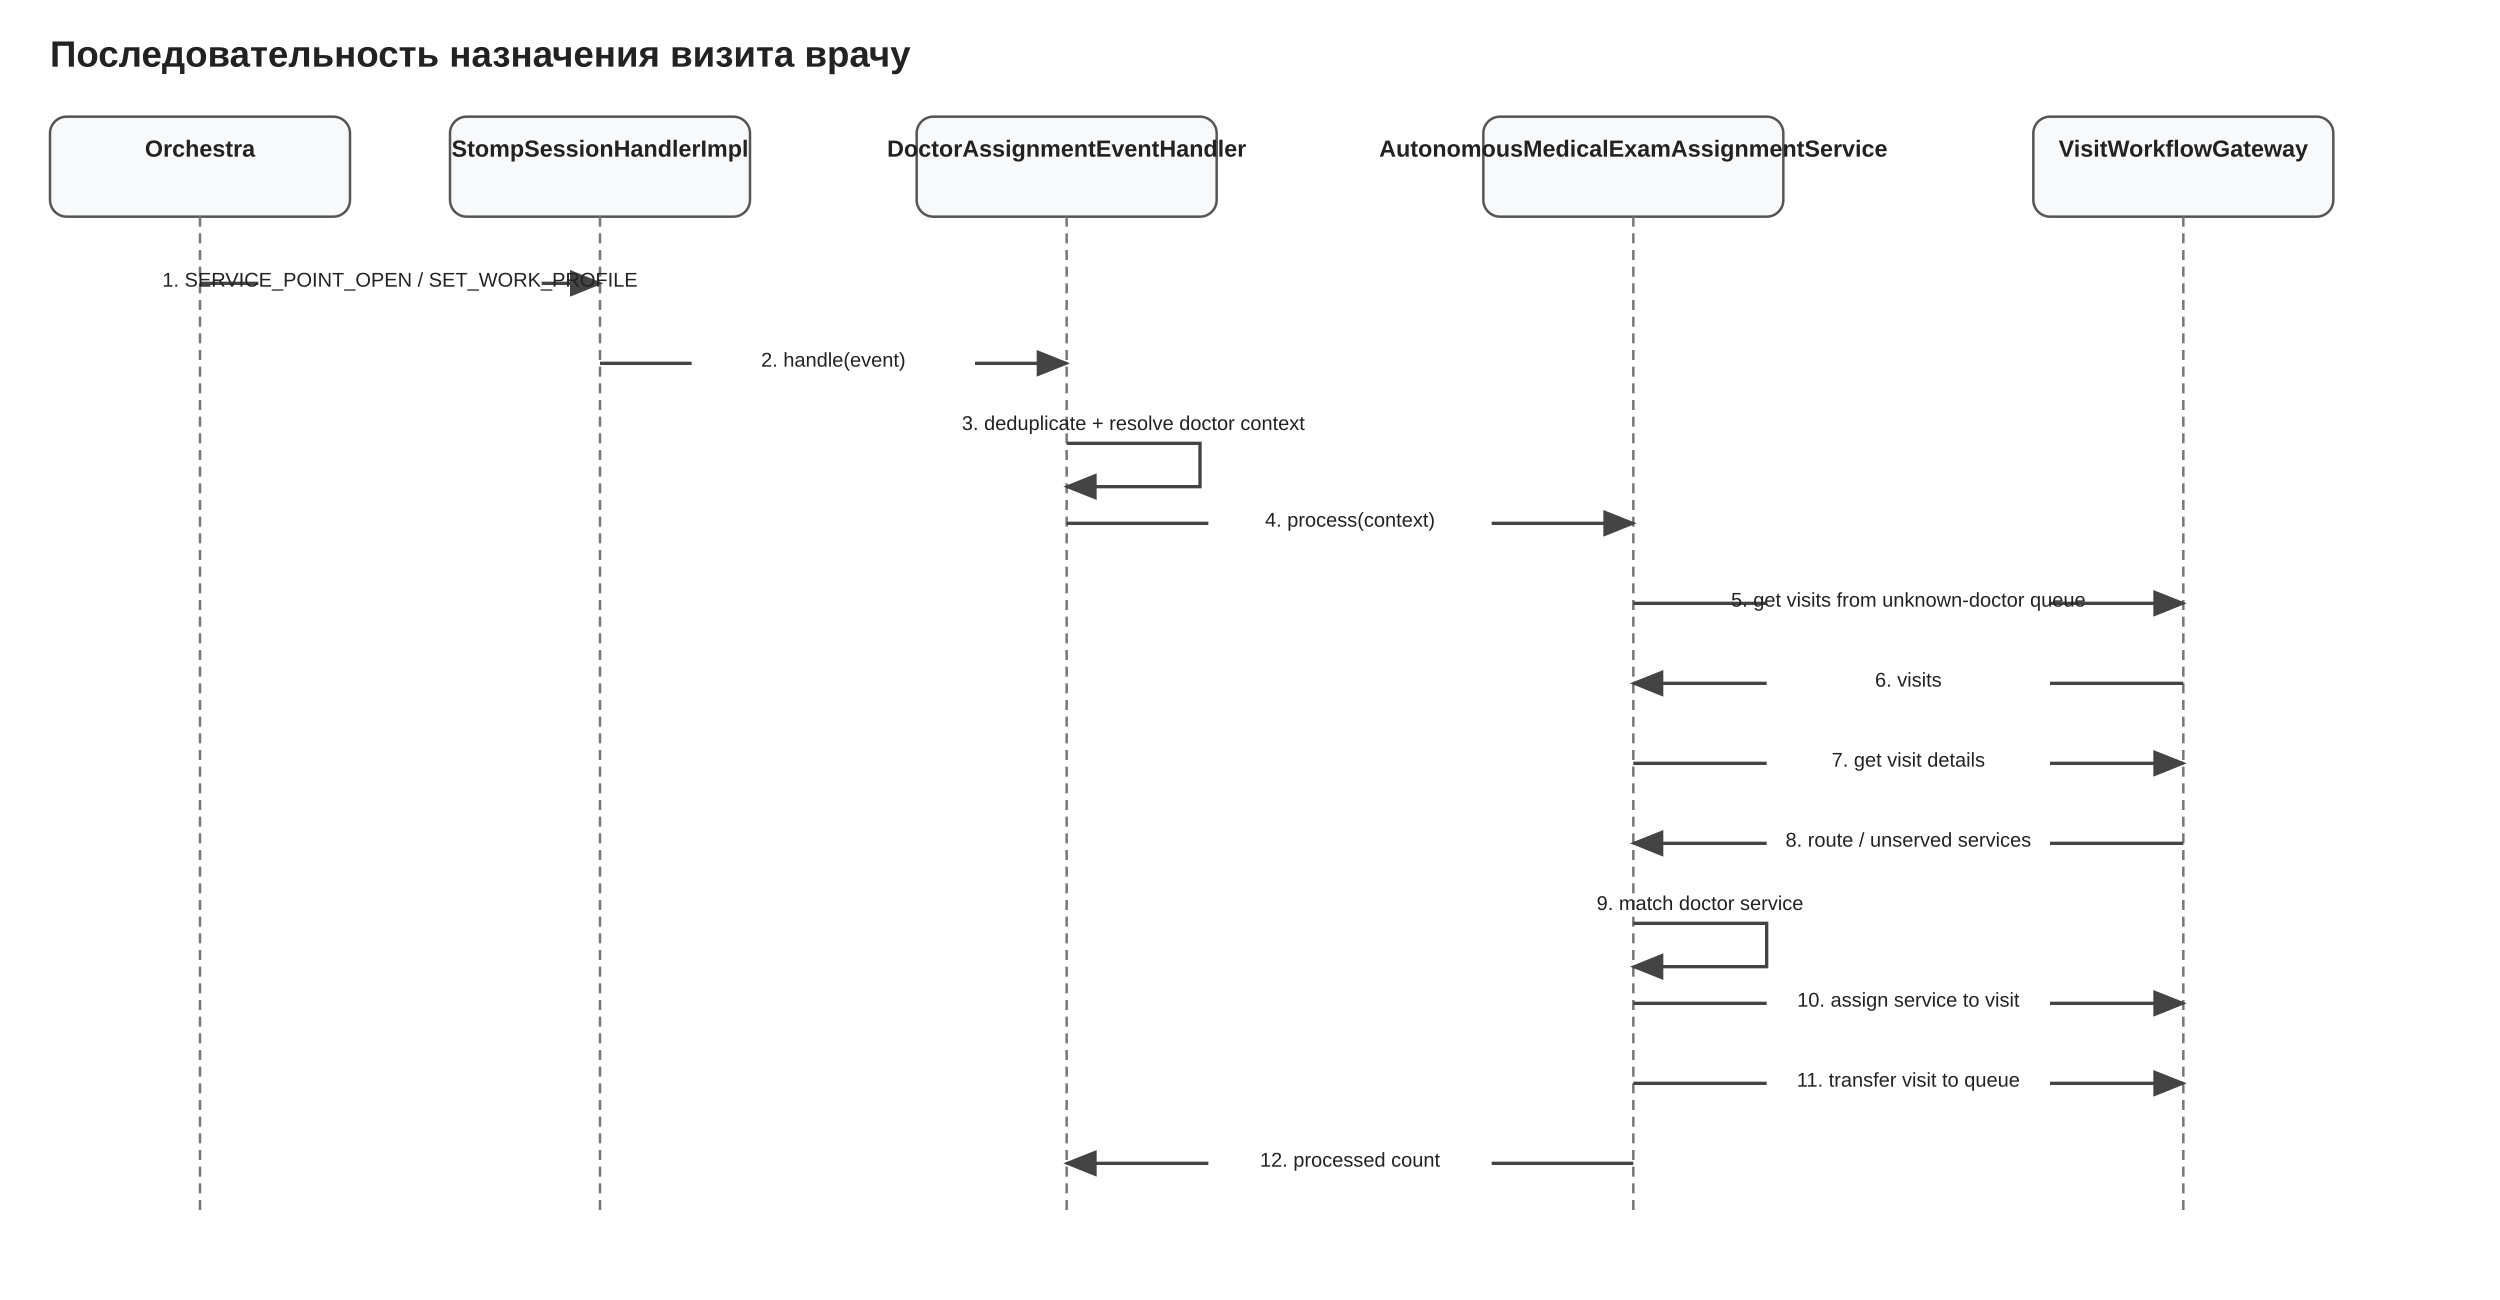
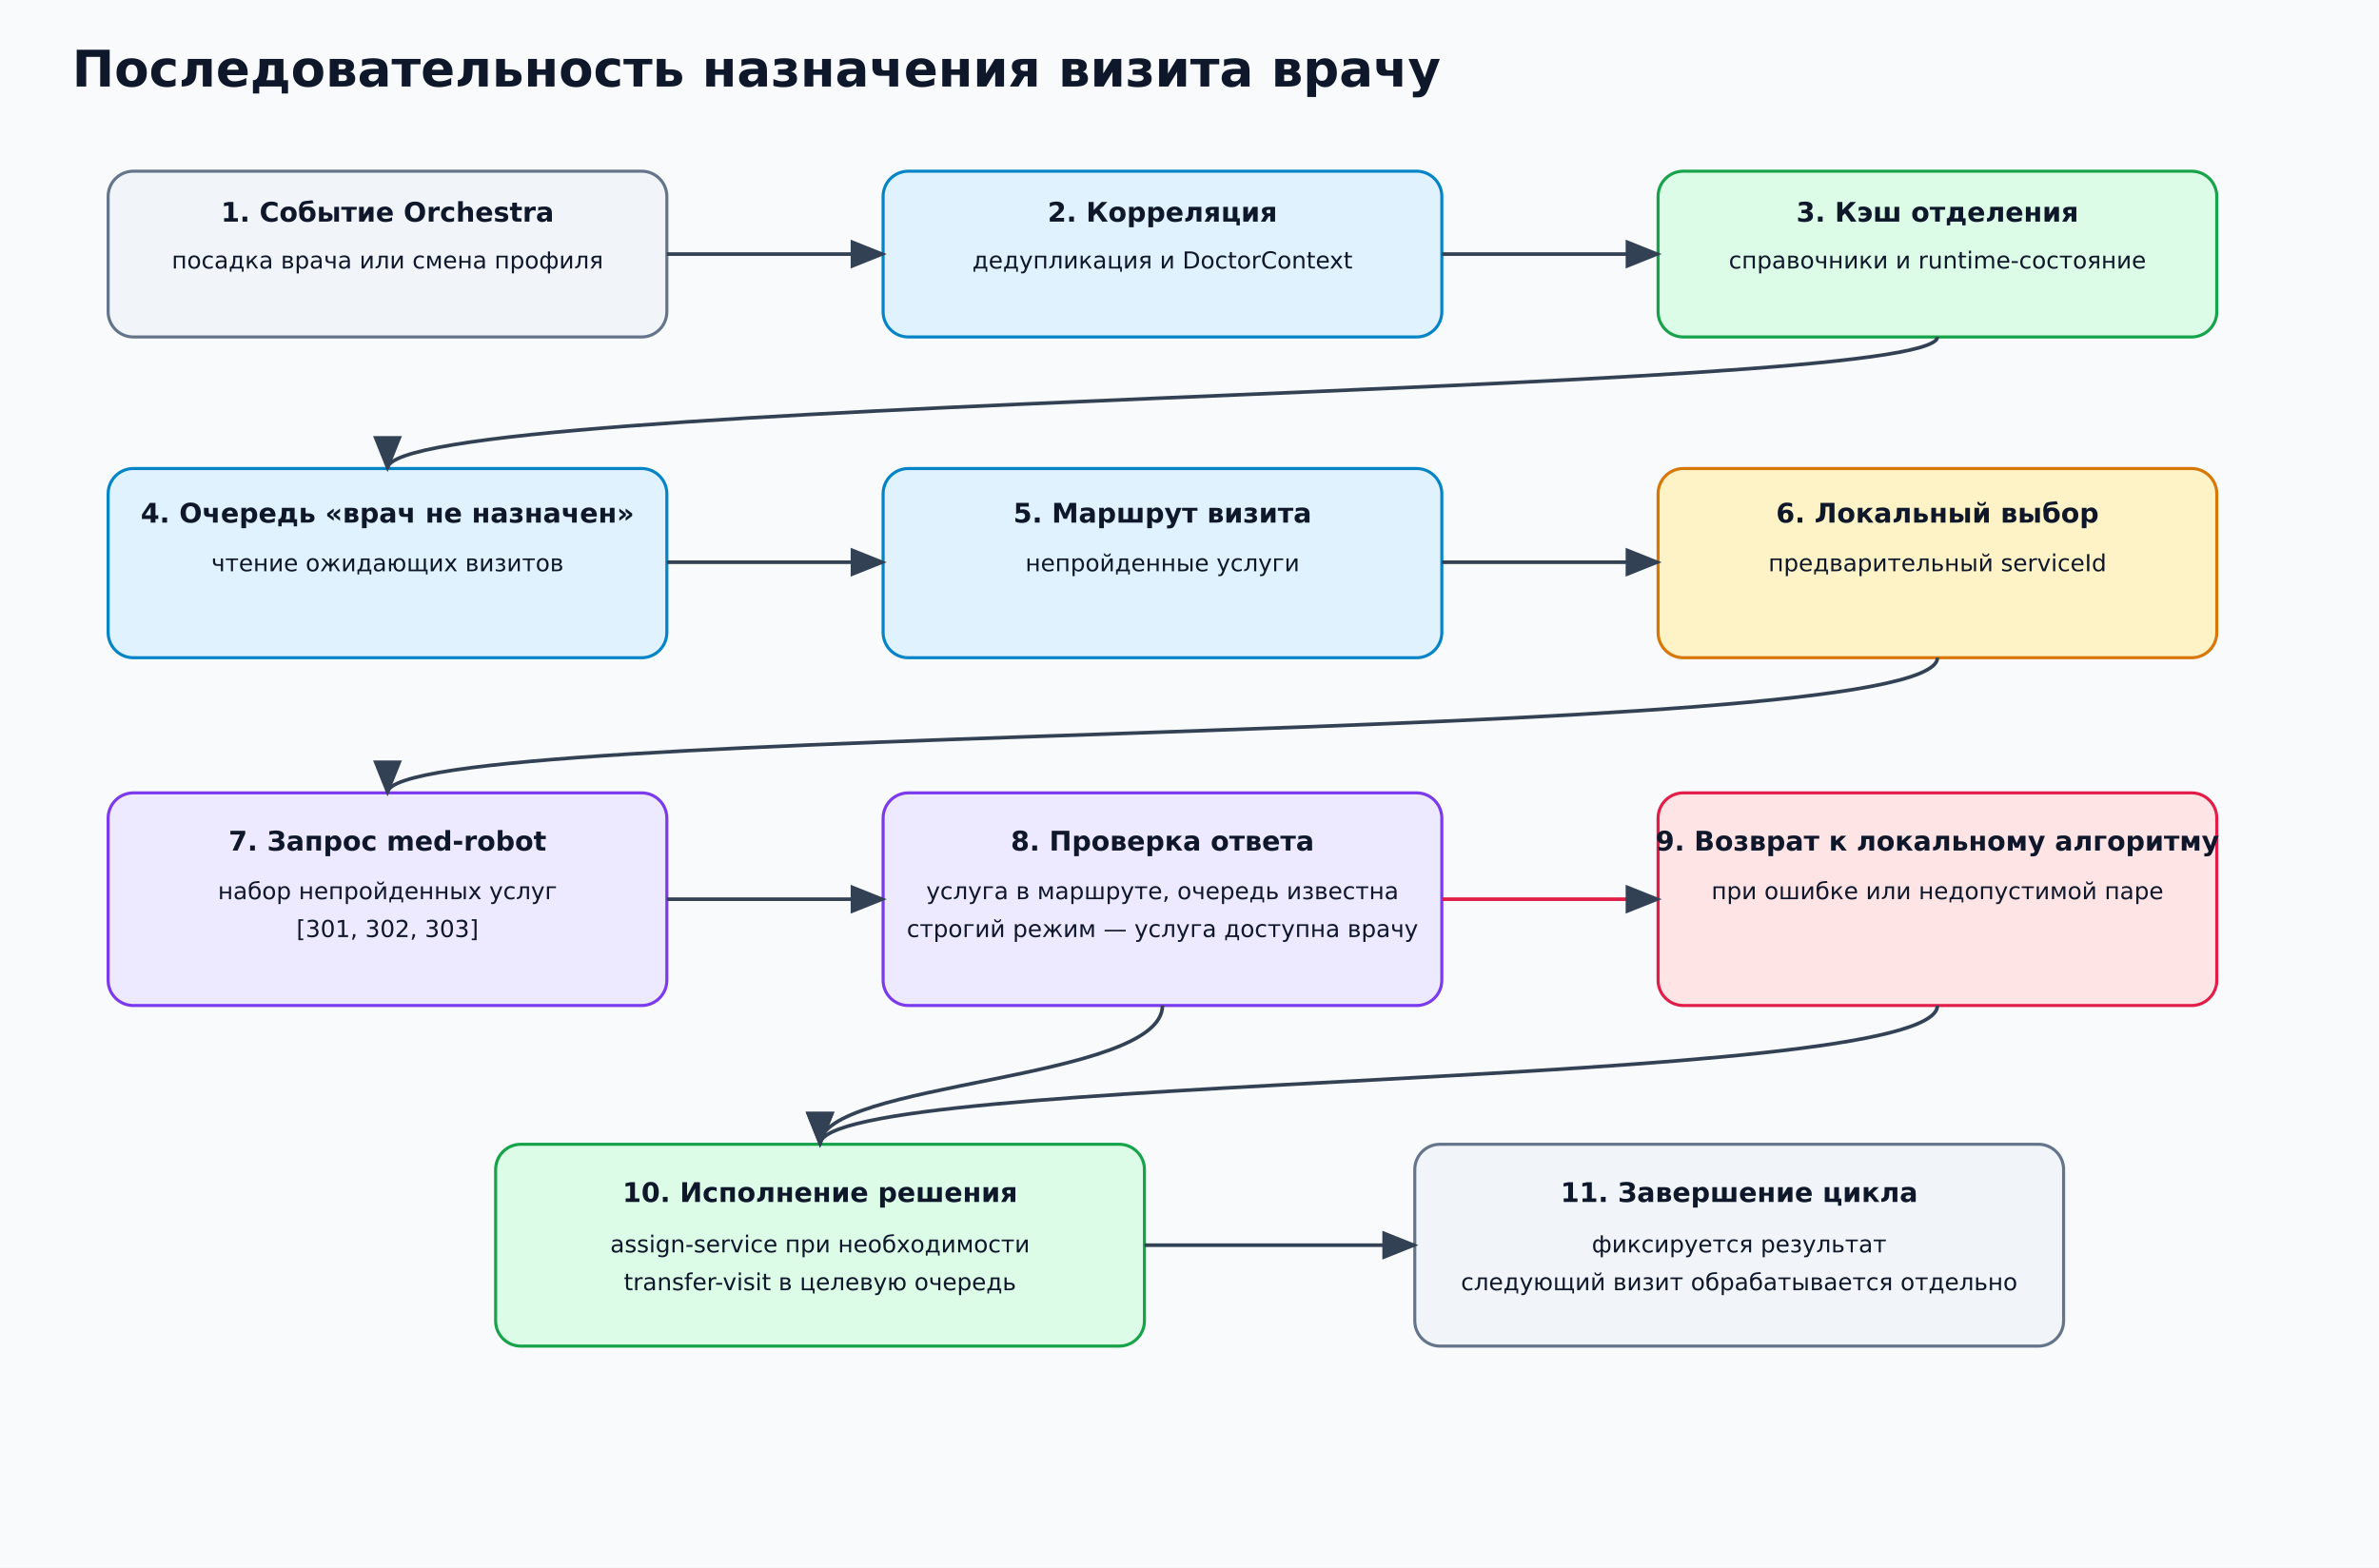
- <svg xmlns="http://www.w3.org/2000/svg" width="1500" height="780" viewBox="0 0 1500 780" role="img" aria-labelledby="title desc">
+ <svg xmlns="http://www.w3.org/2000/svg" width="1320" height="870" viewBox="0 0 1320 870" role="img" aria-labelledby="title desc">
  <defs>
-     <marker id="arrow" markerWidth="10" markerHeight="8" refX="9" refY="4" orient="auto" markerUnits="strokeWidth">
-       <path d="M0,0 L10,4 L0,8 z" fill="#444" />
+     <marker id="arrow" markerWidth="10" markerHeight="8" refX="9" refY="4" orient="auto">
+       <path d="M0,0 L10,4 L0,8 z" fill="#334155" />
    </marker>
  </defs>
-   <rect x="0" y="0" width="100%" height="100%" fill="#ffffff" />
-   <style>
-         text{font-family:Arial,Helvetica,sans-serif;fill:#222}.title{font-size:22px;font-weight:700}.label{font-size:14px}.small{font-size:12px}.box{fill:#f8f9fb;stroke:#555;stroke-width:1.5}.group{fill:#fcfcfd;stroke:#888;stroke-width:1.5;stroke-dasharray:6
-         4}.line{stroke:#444;stroke-width:2;fill:none;marker-end:url(#arrow)}
-     </style>
-   <text class="title" x="30" y="40">Последовательность назначения визита врачу</text>
-   <rect class="box" x="30" y="70" width="180" height="60" rx="10" ry="10" />
-   <text class="label" x="120.0" y="94" text-anchor="middle" font-weight="700">Orchestra</text>
-   <line x1="120" y1="130" x2="120" y2="730" stroke="#777" stroke-width="1.5" stroke-dasharray="6 4" />
-   <rect class="box" x="270" y="70" width="180" height="60" rx="10" ry="10" />
-   <text class="label" x="360.0" y="94" text-anchor="middle" font-weight="700">StompSessionHandlerImpl</text>
-   <line x1="360" y1="130" x2="360" y2="730" stroke="#777" stroke-width="1.5" stroke-dasharray="6 4" />
-   <rect class="box" x="550" y="70" width="180" height="60" rx="10" ry="10" />
-   <text class="label" x="640.0" y="94" text-anchor="middle" font-weight="700">DoctorAssignmentEventHandler</text>
-   <line x1="640" y1="130" x2="640" y2="730" stroke="#777" stroke-width="1.5" stroke-dasharray="6 4" />
-   <rect class="box" x="890" y="70" width="180" height="60" rx="10" ry="10" />
-   <text class="label" x="980.0" y="94" text-anchor="middle" font-weight="700">AutonomousMedicalExamAssignmentService
-     </text>
-   <line x1="980" y1="130" x2="980" y2="730" stroke="#777" stroke-width="1.5" stroke-dasharray="6 4" />
-   <rect class="box" x="1220" y="70" width="180" height="60" rx="10" ry="10" />
-   <text class="label" x="1310.0" y="94" text-anchor="middle" font-weight="700">VisitWorkflowGateway</text>
-   <line x1="1310" y1="130" x2="1310" y2="730" stroke="#777" stroke-width="1.5" stroke-dasharray="6 4" />
-   <line class="line" x1="120" y1="170" x2="360" y2="170" />
-   <rect x="155.0" y="158.0" width="170" height="20" fill="#fff" />
-   <text class="small" x="240.0" y="172.0" text-anchor="middle">1. SERVICE_POINT_OPEN / SET_WORK_PROFILE</text>
-   <line class="line" x1="360" y1="218" x2="640" y2="218" />
-   <rect x="415.0" y="206.0" width="170" height="20" fill="#fff" />
-   <text class="small" x="500.0" y="220.0" text-anchor="middle">2. handle(event)</text>
-   <path d="M640,266 h80 v26 h-80" stroke="#444" stroke-width="2" fill="none" marker-end="url(#arrow)" />
-   <text class="small" x="680" y="258" text-anchor="middle">3. deduplicate + resolve doctor context</text>
-   <line class="line" x1="640" y1="314" x2="980" y2="314" />
-   <rect x="725.0" y="302.0" width="170" height="20" fill="#fff" />
-   <text class="small" x="810.0" y="316.0" text-anchor="middle">4. process(context)</text>
-   <line class="line" x1="980" y1="362" x2="1310" y2="362" />
-   <rect x="1060.0" y="350.0" width="170" height="20" fill="#fff" />
-   <text class="small" x="1145.0" y="364.0" text-anchor="middle">5. get visits from unknown-doctor queue</text>
-   <line class="line" x1="1310" y1="410" x2="980" y2="410" />
-   <rect x="1060.0" y="398.0" width="170" height="20" fill="#fff" />
-   <text class="small" x="1145.0" y="412.0" text-anchor="middle">6. visits</text>
-   <line class="line" x1="980" y1="458" x2="1310" y2="458" />
-   <rect x="1060.0" y="446.0" width="170" height="20" fill="#fff" />
-   <text class="small" x="1145.0" y="460.0" text-anchor="middle">7. get visit details</text>
-   <line class="line" x1="1310" y1="506" x2="980" y2="506" />
-   <rect x="1060.0" y="494.0" width="170" height="20" fill="#fff" />
-   <text class="small" x="1145.0" y="508.0" text-anchor="middle">8. route / unserved services</text>
-   <path d="M980,554 h80 v26 h-80" stroke="#444" stroke-width="2" fill="none" marker-end="url(#arrow)" />
-   <text class="small" x="1020" y="546" text-anchor="middle">9. match doctor service</text>
-   <line class="line" x1="980" y1="602" x2="1310" y2="602" />
-   <rect x="1060.0" y="590.0" width="170" height="20" fill="#fff" />
-   <text class="small" x="1145.0" y="604.0" text-anchor="middle">10. assign service to visit</text>
-   <line class="line" x1="980" y1="650" x2="1310" y2="650" />
-   <rect x="1060.0" y="638.0" width="170" height="20" fill="#fff" />
-   <text class="small" x="1145.0" y="652.0" text-anchor="middle">11. transfer visit to queue</text>
-   <line class="line" x1="980" y1="698" x2="640" y2="698" />
-   <rect x="725.0" y="686.0" width="170" height="20" fill="#fff" />
-   <text class="small" x="810.0" y="700.0" text-anchor="middle">12. processed count</text>
+   <rect width="1320" height="870" fill="#F8FAFC" />
+   <style>text{font-family:'DejaVu Sans',Arial,sans-serif;fill:#0F172A}.title{font-size:28px;font-weight:700}.step{font-size:15px;font-weight:700}.small{font-size:13px}.box{stroke-width:1.7;rx:14}.blue{fill:#E0F2FE;stroke:#0284C7}.green{fill:#DCFCE7;stroke:#16A34A}.violet{fill:#EDE9FE;stroke:#7C3AED}.amber{fill:#FEF3C7;stroke:#D97706}.rose{fill:#FFE4E6;stroke:#E11D48}.gray{fill:#F1F5F9;stroke:#64748B}.line{stroke:#334155;stroke-width:2;fill:none;marker-end:url(#arrow)}.bad{stroke:#E11D48;stroke-width:2;fill:none;marker-end:url(#arrow)}</style>
+   <text class="title" x="40" y="48">Последовательность назначения визита врачу</text>
+   <g transform="translate(60 95)">
+     <rect class="box gray" x="0" y="0" width="310" height="92" rx="14" />
+     <text class="step" x="155" y="28" text-anchor="middle">1. Событие Orchestra</text>
+     <text class="small" x="155" y="54" text-anchor="middle">посадка врача или смена профиля</text>
+     <rect class="box blue" x="430" y="0" width="310" height="92" rx="14" />
+     <text class="step" x="585" y="28" text-anchor="middle">2. Корреляция</text>
+     <text class="small" x="585" y="54" text-anchor="middle">дедупликация и DoctorContext</text>
+     <rect class="box green" x="860" y="0" width="310" height="92" rx="14" />
+     <text class="step" x="1015" y="28" text-anchor="middle">3. Кэш отделения</text>
+     <text class="small" x="1015" y="54" text-anchor="middle">справочники и runtime-состояние</text>
+     <path class="line" d="M310 46 L430 46" />
+     <path class="line" d="M740 46 L860 46" />
+     <rect class="box blue" x="0" y="165" width="310" height="105" rx="14" />
+     <text class="step" x="155" y="195" text-anchor="middle">4. Очередь «врач не назначен»</text>
+     <text class="small" x="155" y="222" text-anchor="middle">чтение ожидающих визитов</text>
+     <rect class="box blue" x="430" y="165" width="310" height="105" rx="14" />
+     <text class="step" x="585" y="195" text-anchor="middle">5. Маршрут визита</text>
+     <text class="small" x="585" y="222" text-anchor="middle">непройденные услуги</text>
+     <rect class="box amber" x="860" y="165" width="310" height="105" rx="14" />
+     <text class="step" x="1015" y="195" text-anchor="middle">6. Локальный выбор</text>
+     <text class="small" x="1015" y="222" text-anchor="middle">предварительный serviceId</text>
+     <path class="line" d="M1015 92 C1015 125 155 125 155 165" />
+     <path class="line" d="M310 217 L430 217" />
+     <path class="line" d="M740 217 L860 217" />
+     <rect class="box violet" x="0" y="345" width="310" height="118" rx="14" />
+     <text class="step" x="155" y="377" text-anchor="middle">7. Запрос med-robot</text>
+     <text class="small" x="155" y="404" text-anchor="middle">набор непройденных услуг</text>
+     <text class="small" x="155" y="425" text-anchor="middle">[301, 302, 303]</text>
+     <rect class="box violet" x="430" y="345" width="310" height="118" rx="14" />
+     <text class="step" x="585" y="377" text-anchor="middle">8. Проверка ответа</text>
+     <text class="small" x="585" y="404" text-anchor="middle">услуга в маршруте, очередь известна</text>
+     <text class="small" x="585" y="425" text-anchor="middle">строгий режим — услуга доступна врачу</text>
+     <rect class="box rose" x="860" y="345" width="310" height="118" rx="14" />
+     <text class="step" x="1015" y="377" text-anchor="middle">9. Возврат к локальному алгоритму</text>
+     <text class="small" x="1015" y="404" text-anchor="middle">при ошибке или недопустимой паре</text>
+     <path class="line" d="M1015 270 C1015 320 155 305 155 345" />
+     <path class="line" d="M310 404 L430 404" />
+     <path class="bad" d="M740 404 L860 404" />
+     <rect class="box green" x="215" y="540" width="360" height="112" rx="14" />
+     <text class="step" x="395" y="572" text-anchor="middle">10. Исполнение решения</text>
+     <text class="small" x="395" y="600" text-anchor="middle">assign-service при необходимости</text>
+     <text class="small" x="395" y="621" text-anchor="middle">transfer-visit в целевую очередь</text>
+     <rect class="box gray" x="725" y="540" width="360" height="112" rx="14" />
+     <text class="step" x="905" y="572" text-anchor="middle">11. Завершение цикла</text>
+     <text class="small" x="905" y="600" text-anchor="middle">фиксируется результат</text>
+     <text class="small" x="905" y="621" text-anchor="middle">следующий визит обрабатывается отдельно</text>
+     <path class="line" d="M585 463 C585 505 395 505 395 540" />
+     <path class="line" d="M1015 463 C1015 510 395 500 395 540" />
+     <path class="line" d="M575 596 L725 596" />
+   </g>
</svg>
